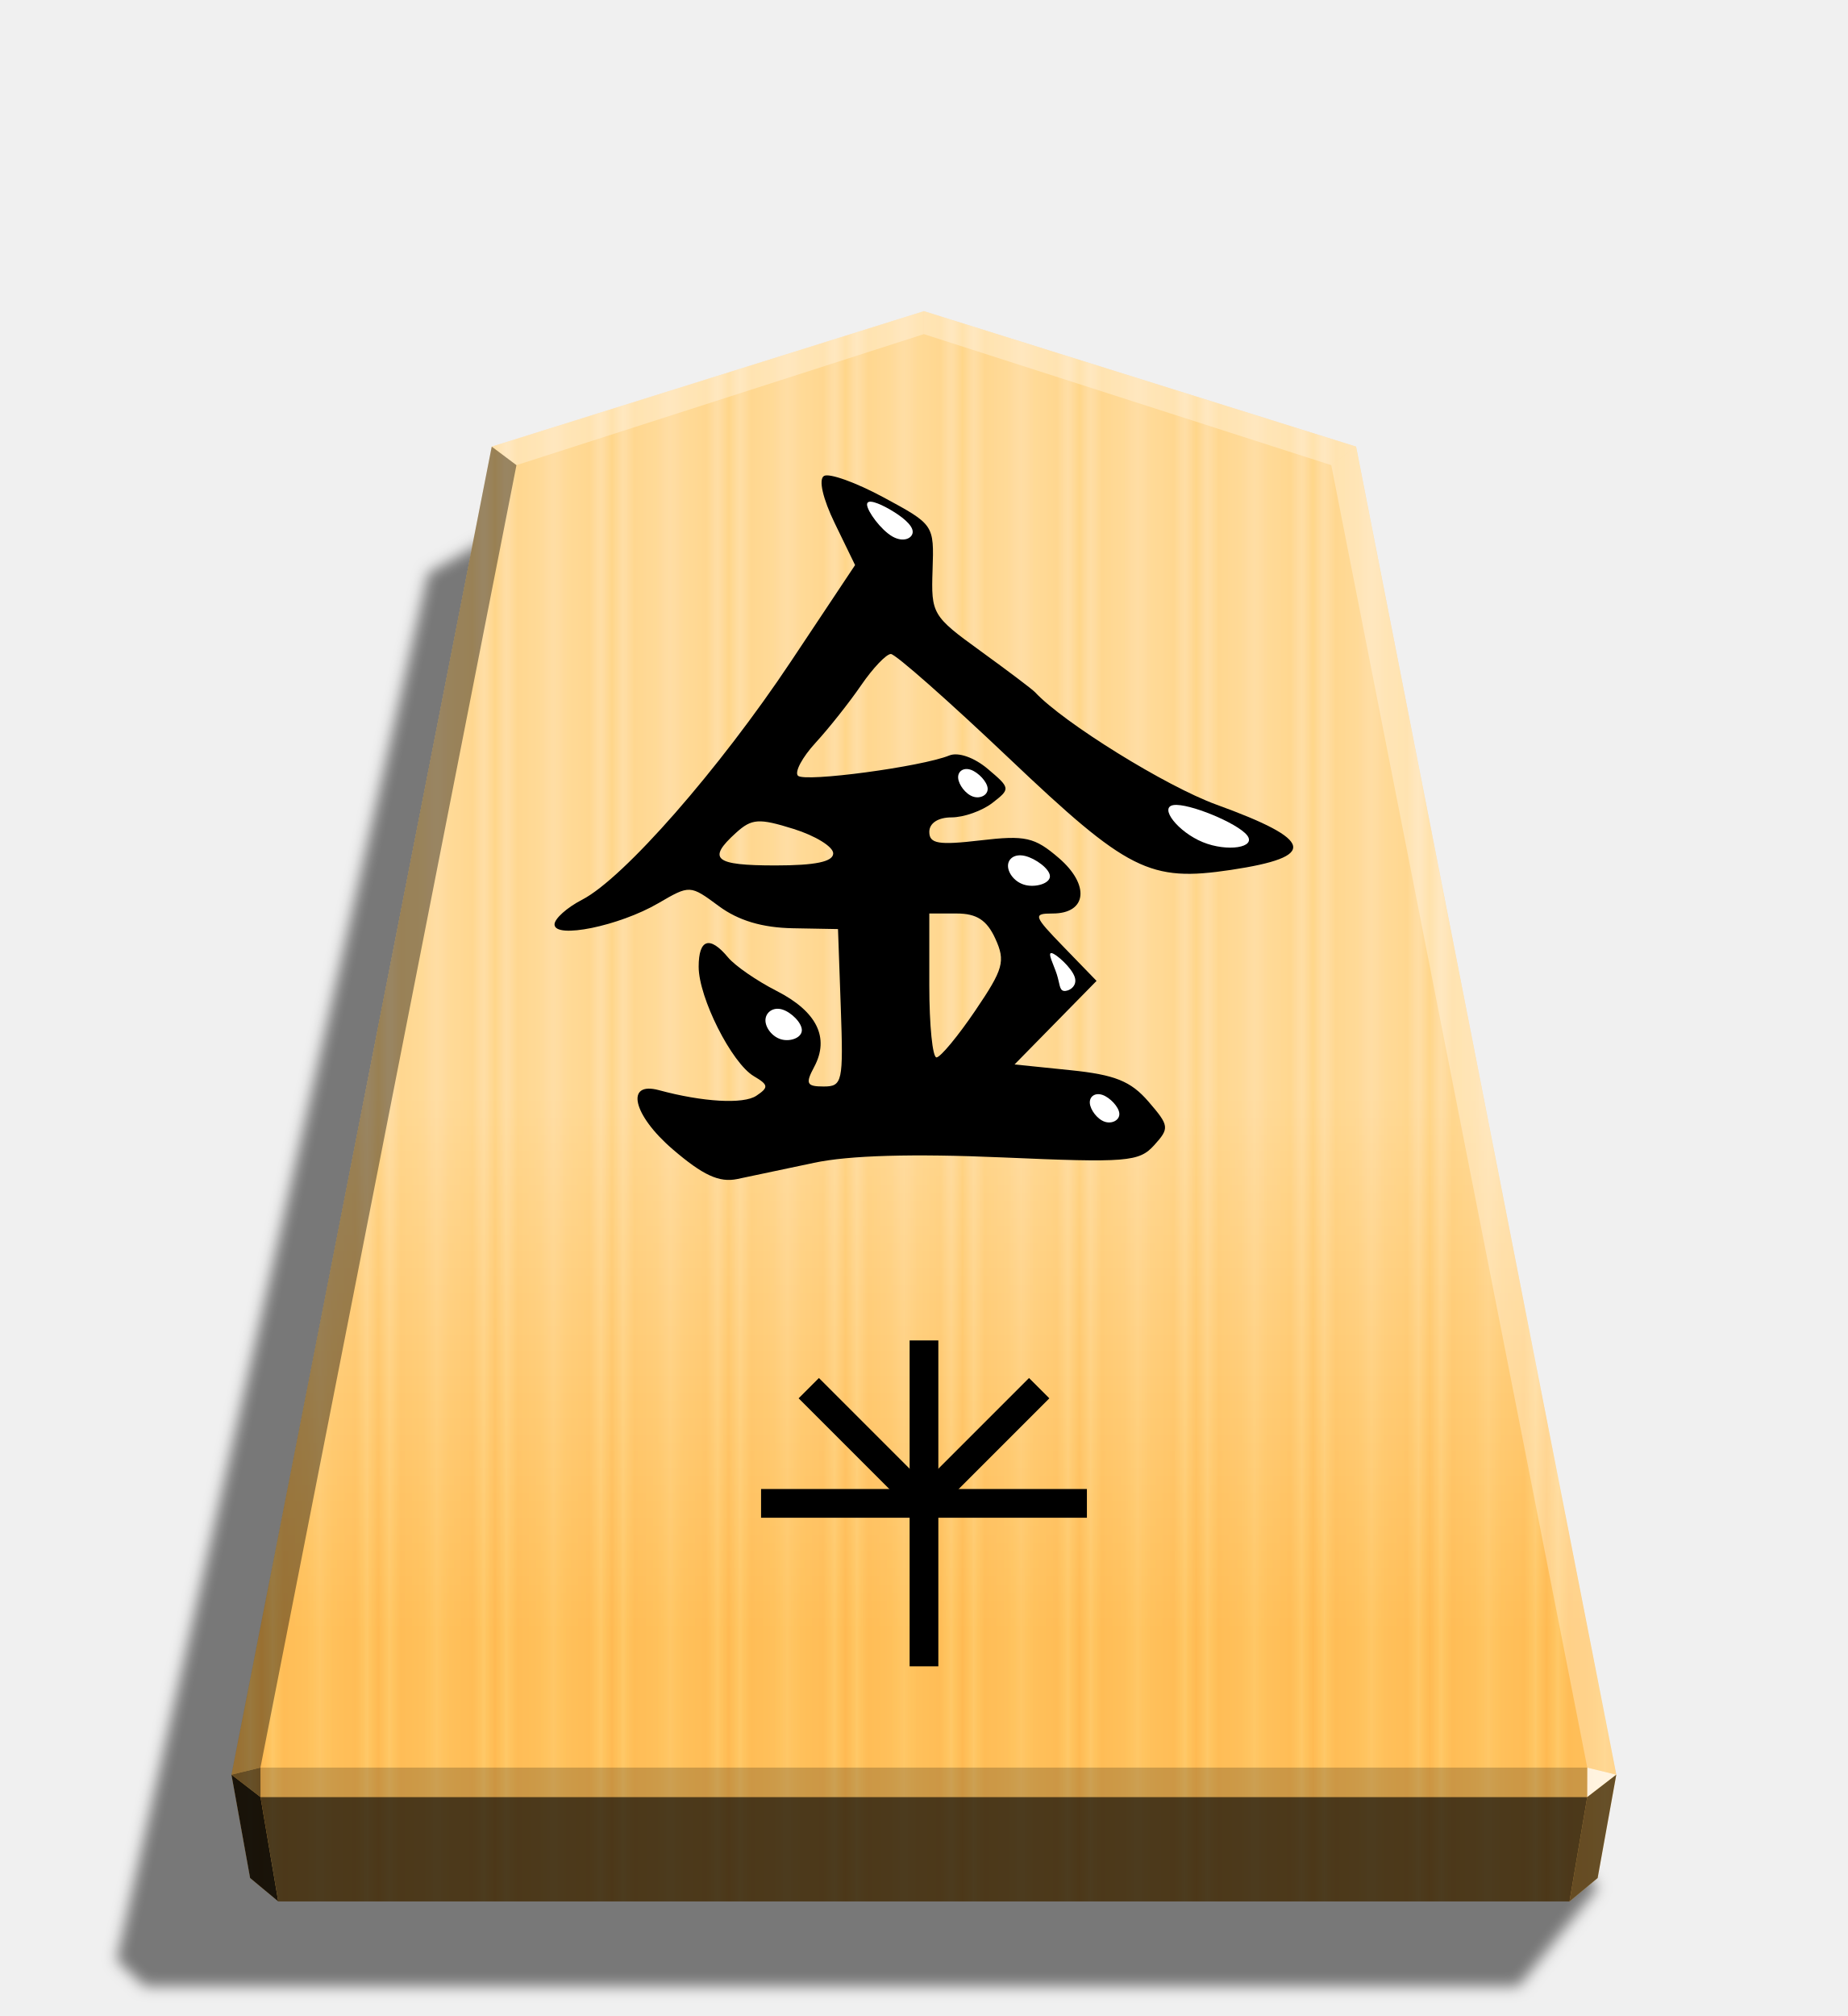
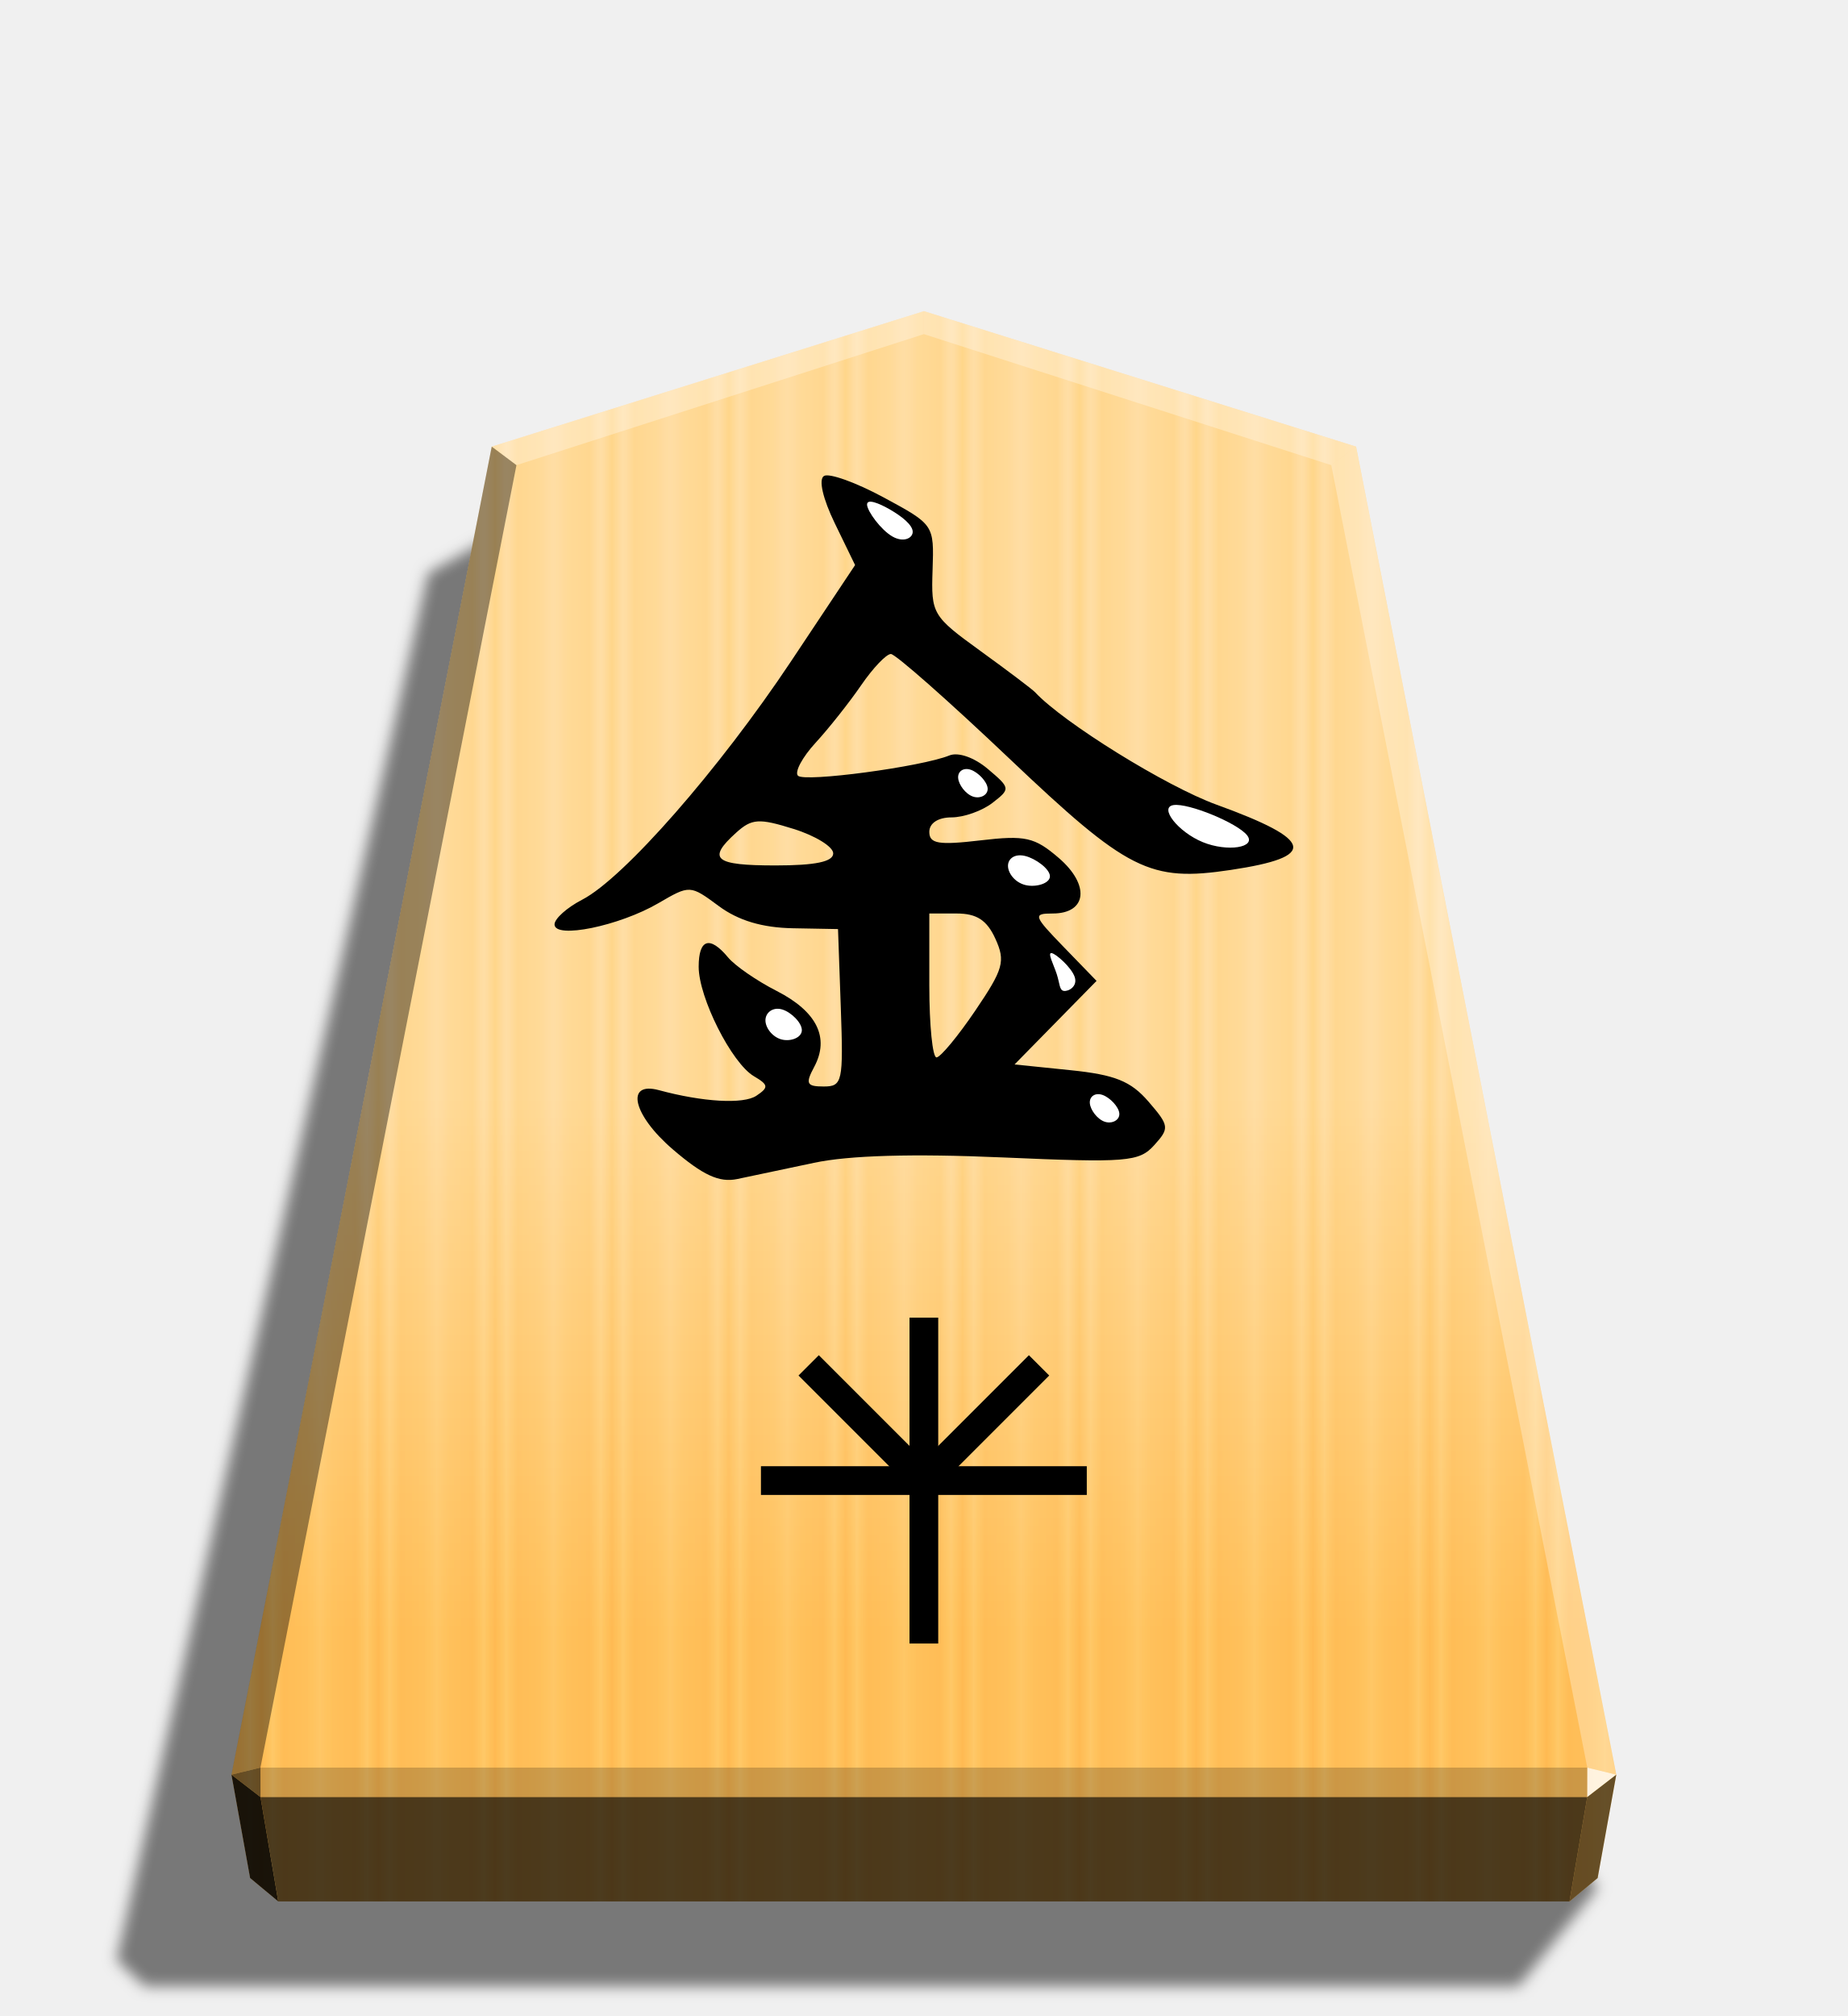
<svg xmlns="http://www.w3.org/2000/svg" xmlns:xlink="http://www.w3.org/1999/xlink" width="498.898" height="544.252" viewBox="0 0 1320 1440">
  <defs>
    <linearGradient id="A" x1="-1430.769" y1="-77.47" x2="-1409.955" y2="-77.47" spreadMethod="reflect" gradientUnits="userSpaceOnUse">
      <stop offset="0" stop-color="#ffd285" />
      <stop offset=".232" stop-color="#ffcd79" />
      <stop offset=".616" stop-color="#ffca73" />
      <stop offset=".808" stop-color="#ffd386" />
      <stop offset="1" stop-color="#ffc86e" />
    </linearGradient>
    <linearGradient id="B" x1="-899.905" y1="-344.262" x2="-899.906" y2="125.211" gradientUnits="userSpaceOnUse">
      <stop offset=".597" stop-color="#fff" />
      <stop offset="1" />
    </linearGradient>
    <filter id="C" x="-.011" y="-.011" width="1.022" height="1.022" color-interpolation-filters="sRGB">
      <feGaussianBlur stdDeviation="2.441" />
    </filter>
    <path id="D" d="M693.561 549.856c5.267 1.838 11.636 8.452 12.004 13.229s-5.267 7.716-10.534 5.879-10.166-8.451-10.534-13.229 3.797-7.717 9.064-5.879z" />
  </defs>
  <path style="mix-blend-mode:multiply" d="M-2745.657 265.144l28.198 35.189h489.331l10.087-9.413-110.95-494.045-31.462-17.601z" transform="matrix(-2.0051 0 0 2.0051 -4364.078 816.6622)" opacity=".5" filter="url(#C)" />
  <path d="M-1215.57-304.058l-153.963 48.25-92.727 473.093 6.639 36.814 10.024 8.338h460.053l10.024-8.338 6.639-36.814-92.727-473.093z" fill="url(#A)" transform="matrix(2.0051 0 0 2.0051 3097.382 831.9343)" />
  <path d="M-899.905-344.262l-153.963 48.25-92.727 473.093 6.639 36.814 10.024 8.338h460.054l10.024-8.338 6.639-36.814-92.727-473.093z" opacity=".25" fill="url(#B)" transform="matrix(2.0051 0 0 2.0051 2464.431 912.5491)" style="mix-blend-mode:overlay" />
-   <path d="M480.559 820.911c-28.481-24.451-34.139-48.815-9.801-42.214 31.267 8.48 60.34 10.15 69.554 3.998 8.976-5.995 8.75-7.789-1.765-13.985-15.843-9.335-39.426-56.1-39.426-78.18 0-19.875 7.944-22.384 21.013-6.637 4.928 5.94 20.528 16.7 34.666 23.912 28.765 14.675 38.019 33.388 26.841 54.274-6.415 11.987-5.448 13.989 6.761 13.989 13.426 0 14.134-3.254 12.255-56.221l-1.993-56.222-32.271-.589c-21.865-.399-38.912-5.501-52.874-15.824-20.548-15.192-20.669-15.197-43.246-2.045-27.961 16.289-74.128 25.715-74.128 15.136 0-4.099 8.886-12.048 19.747-17.664 29.707-15.362 97.839-93.118 149.222-170.302l45.742-68.71-14.457-29.758c-8.598-17.694-11.754-31.43-7.786-33.881 3.669-2.268 22.878 4.631 42.686 15.331 35.966 19.428 36.013 19.497 34.914 51.777-1.071 31.46-.164 33.008 34.325 57.972 19.485 14.107 36.97 27.314 38.858 29.348 20.145 21.704 93.726 67.312 129.577 80.315 69.949 25.372 72.596 37.303 10.344 46.638-58.012 8.699-73.532.895-158.357-79.628-43.22-41.029-81.257-74.597-84.526-74.597s-12.83 10.04-21.245 22.311-23.076 30.774-32.576 41.118-15.152 20.928-12.56 23.52c4.786 4.787 88.234-6.384 108.144-14.477 6.341-2.577 17.799 1.43 27.459 9.602 16.254 13.752 16.318 14.227 3.252 24.328-7.328 5.666-20.459 10.302-29.177 10.302-9.553 0-15.85 4.115-15.85 10.357 0 8.471 6.64 9.577 36.454 6.073 32.22-3.787 38.733-2.325 56.07 12.588 22.39 19.259 20.122 39.631-4.409 39.631-14.285 0-13.756 1.586 8.036 24.07l23.33 24.07-29.291 29.844-29.289 29.844 39.916 4.092c31.791 3.259 43.129 7.816 55.711 22.391 14.951 17.321 15.171 18.989 4.105 31.216-10.763 11.893-19.368 12.583-108.473 8.7-63.956-2.787-109.59-1.475-134.541 3.869l-54.92 11.59c-12.841 2.621-24.43-2.736-46.023-21.272zm216.182-99.067c20.118-29.671 21.671-35.228 14.345-51.31-6.064-13.307-13.329-18.036-27.711-18.036h-19.493v51.488c0 28.318 2.317 51.408 5.149 51.31s15.301-15.15 27.711-33.452zM595.232 609.547c0-4.744-12.738-12.602-28.307-17.46-24.895-7.77-29.859-7.429-41.189 2.825-20.779 18.806-15.359 23.262 28.307 23.262 28.488 0 41.189-2.66 41.189-8.626z" />
+   <path d="M480.567 820.911c-28.481-24.451-34.139-48.815-9.801-42.214 31.267 8.48 60.34 10.15 69.554 3.998 8.976-5.995 8.75-7.789-1.765-13.985-15.843-9.335-39.426-56.1-39.426-78.18 0-19.875 7.944-22.384 21.013-6.637 4.928 5.94 20.528 16.7 34.666 23.912 28.765 14.675 38.019 33.388 26.841 54.274-6.415 11.987-5.448 13.989 6.761 13.989 13.426 0 14.134-3.254 12.255-56.221l-1.993-56.222-32.271-.589c-21.865-.399-38.912-5.501-52.874-15.824-20.548-15.192-20.669-15.197-43.246-2.045-27.961 16.289-74.128 25.715-74.128 15.136 0-4.099 8.886-12.048 19.747-17.664 29.707-15.362 97.839-93.118 149.222-170.302l45.742-68.71-14.457-29.758c-8.598-17.694-11.754-31.43-7.786-33.881 3.669-2.268 22.878 4.631 42.686 15.331 35.966 19.428 36.013 19.497 34.914 51.777-1.071 31.46-.164 33.008 34.325 57.972 19.485 14.107 36.97 27.314 38.858 29.348 20.145 21.704 93.726 67.312 129.577 80.315 69.949 25.372 72.596 37.303 10.344 46.638-58.012 8.699-73.532.895-158.357-79.628-43.22-41.029-81.257-74.597-84.526-74.597s-12.83 10.04-21.245 22.311-23.076 30.774-32.576 41.118-15.152 20.928-12.56 23.52c4.786 4.787 88.234-6.384 108.144-14.477 6.341-2.577 17.799 1.43 27.459 9.602 16.254 13.752 16.318 14.227 3.252 24.328-7.328 5.666-20.459 10.302-29.177 10.302-9.553 0-15.85 4.115-15.85 10.357 0 8.471 6.64 9.577 36.454 6.073 32.22-3.787 38.733-2.325 56.07 12.588 22.39 19.259 20.122 39.631-4.409 39.631-14.285 0-13.756 1.586 8.036 24.07l23.33 24.07-29.291 29.844-29.289 29.844 39.916 4.092c31.791 3.259 43.129 7.816 55.711 22.391 14.951 17.321 15.171 18.989 4.105 31.216-10.763 11.893-19.368 12.583-108.473 8.7-63.956-2.787-109.59-1.475-134.541 3.869l-54.92 11.59c-12.841 2.621-24.43-2.736-46.023-21.272zm216.182-99.067c20.118-29.671 21.671-35.228 14.345-51.31-6.064-13.307-13.329-18.036-27.711-18.036H663.89v51.488c0 28.318 2.317 51.408 5.149 51.31s15.301-15.15 27.711-33.452zM595.24 609.547c0-4.744-12.738-12.602-28.307-17.46-24.895-7.77-29.859-7.429-41.189 2.825-20.779 18.806-15.359 23.262 28.307 23.262 28.488 0 41.189-2.66 41.189-8.626z" />
  <g fill="#fff">
    <path d="M635.978 364.056c8.147 4.718 15.669 10.674 16.036 15.451s-6.419 8.375-14.567 3.657-17.655-17.751-18.023-22.528 8.406-1.297 16.553 3.42zm254.915 232.565c6.976 8.821-14.129 12.09-31.66 4.903s-31.482-24.828-20.928-26.463 45.612 12.739 52.588 21.56z" />
    <use xlink:href="#D" />
    <path d="M732.376 611.414c7.489 1.837 17.644 9.275 17.682 14.463s-10.04 8.128-17.53 6.291-12.388-8.451-12.427-13.64 4.785-8.951 12.274-7.114z" />
    <use xlink:href="#D" x="94.07" y="232.236" />
    <path d="M558.605 720.994c6.502 1.837 14.352 9.604 14.226 14.957s-8.23 8.293-14.731 6.455-11.401-8.451-11.275-13.805 5.278-9.445 11.78-7.608zm192.656-40.214c3.21.52 14.352 10.427 16.53 17.179s-4.608 10.35-7.818 9.83-2.842-5.159-5.02-11.912-6.902-15.618-3.693-15.097z" />
  </g>
  <g stroke="#000" stroke-width="1.257">
-     <path d="M650.457 958.082h19.257v231.519h-19.257z" />
-     <path d="M775.844 1064.214v19.257H544.325v-19.257z" />
-     <path d="M735.132 985.18l13.617 13.617-84.674 84.674-13.617-13.617z" />
-     <path d="M669.715 1069.854l-13.617 13.617-84.675-84.675 13.617-13.617z" />
+     <path d="M650.373 941.796h19.257v231.519h-19.257z" />
+     <path d="M775.76 1047.928v19.257H544.241v-19.257z" />
+     <path d="M735.048 968.894l13.617 13.617-84.674 84.674-13.617-13.617z" />
+     <path d="M669.631 1053.568l-13.617 13.617-84.675-84.675 13.617-13.617z" />
  </g>
  <path d="M1133.938 1262.57l-.043 21.064 20.75-16.013-20.707-5.052z" opacity=".8" fill="#fff" />
  <path d="M1154.645 1267.622l-20.75 16.013-12.661 74.524 20.099-16.719 13.312-73.818z" opacity=".6" />
  <g fill="#fff">
    <path d="M351.284 319.007l17.664 13.248L660 238.66v-16.402z" opacity=".3" />
    <path d="M968.716 319.007l-17.664 13.248L660 238.66v-16.402z" opacity=".3" />
    <path d="M968.716 319.007l-17.664 13.248 182.886 930.315 20.707 5.052z" opacity=".3" />
  </g>
  <path d="M351.284 319.007l17.664 13.248-182.886 930.315-20.707 5.052z" opacity=".4" />
  <path d="M165.355 1267.622l20.75 16.013 12.661 74.524-20.099-16.719-13.312-73.818z" opacity=".9" />
  <path d="M186.062 1262.57l.043 21.064-20.75-16.013 20.707-5.052z" opacity=".6" />
  <path d="M186.062 1262.57h947.876l-.043 21.064H186.105l-.043-21.064z" opacity=".2" />
  <path d="M1133.895 1283.634l-12.661 74.524H198.765l-12.66-74.524h947.791z" opacity=".7" />
</svg>
